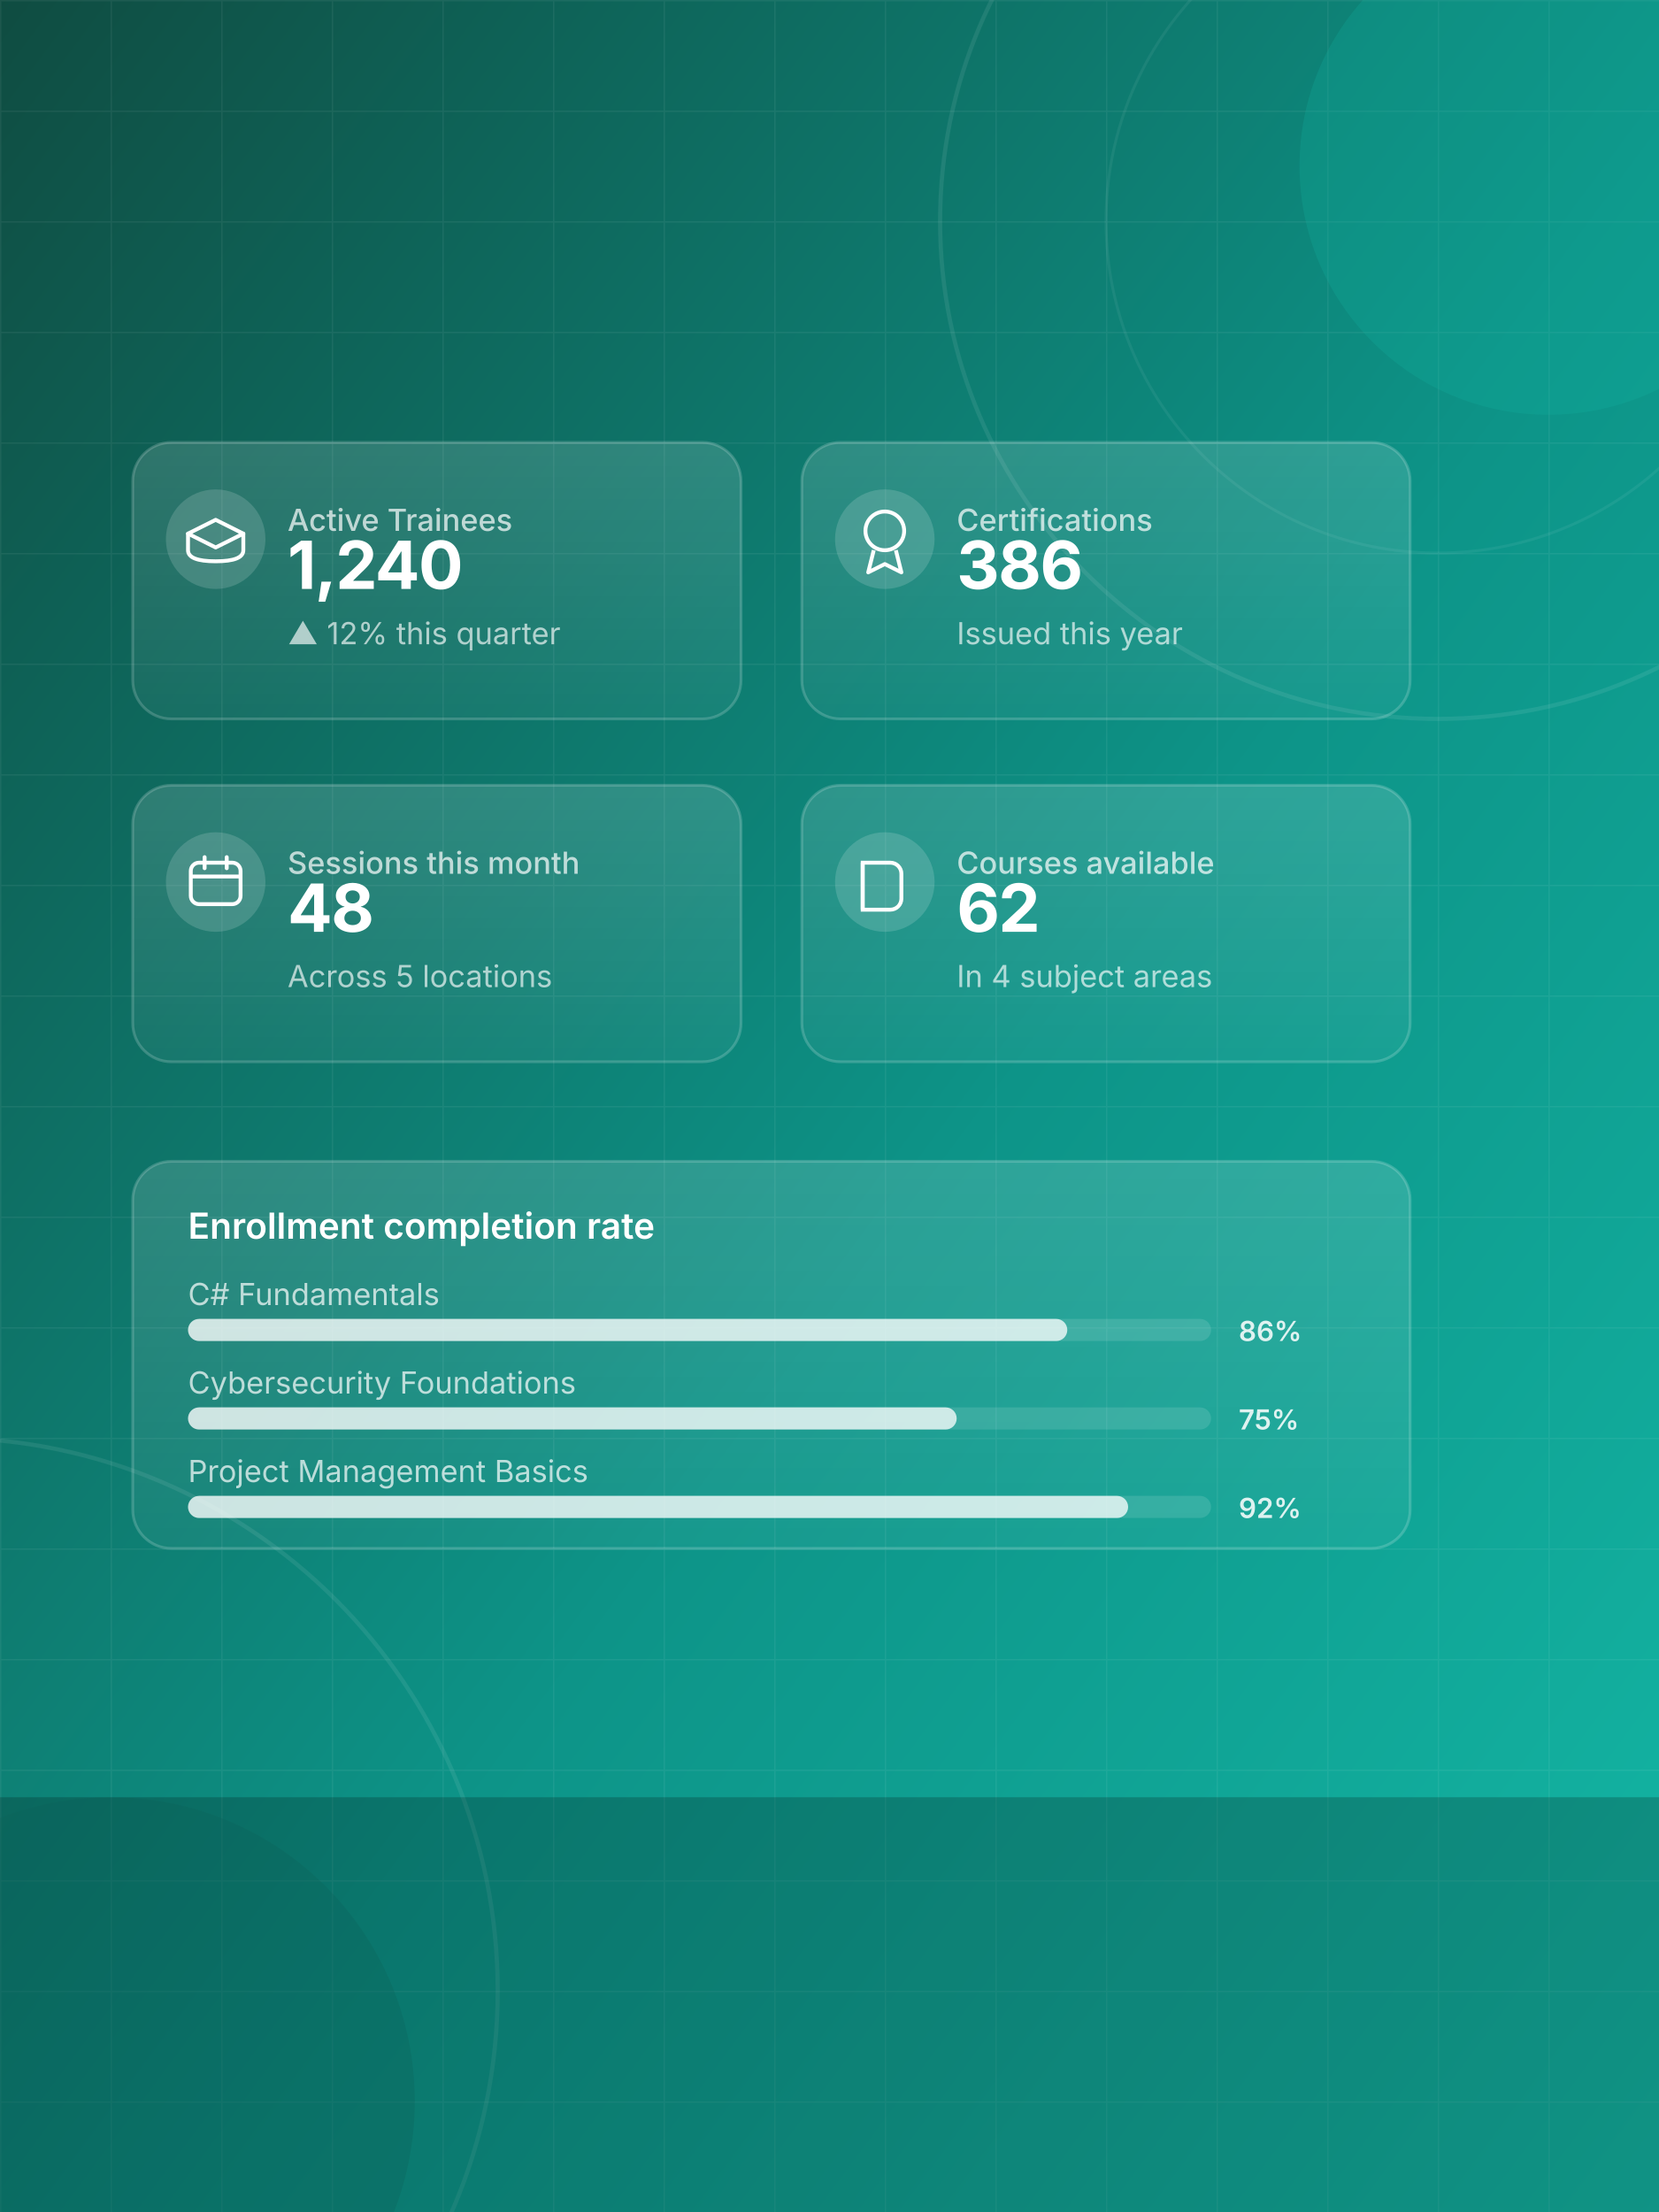
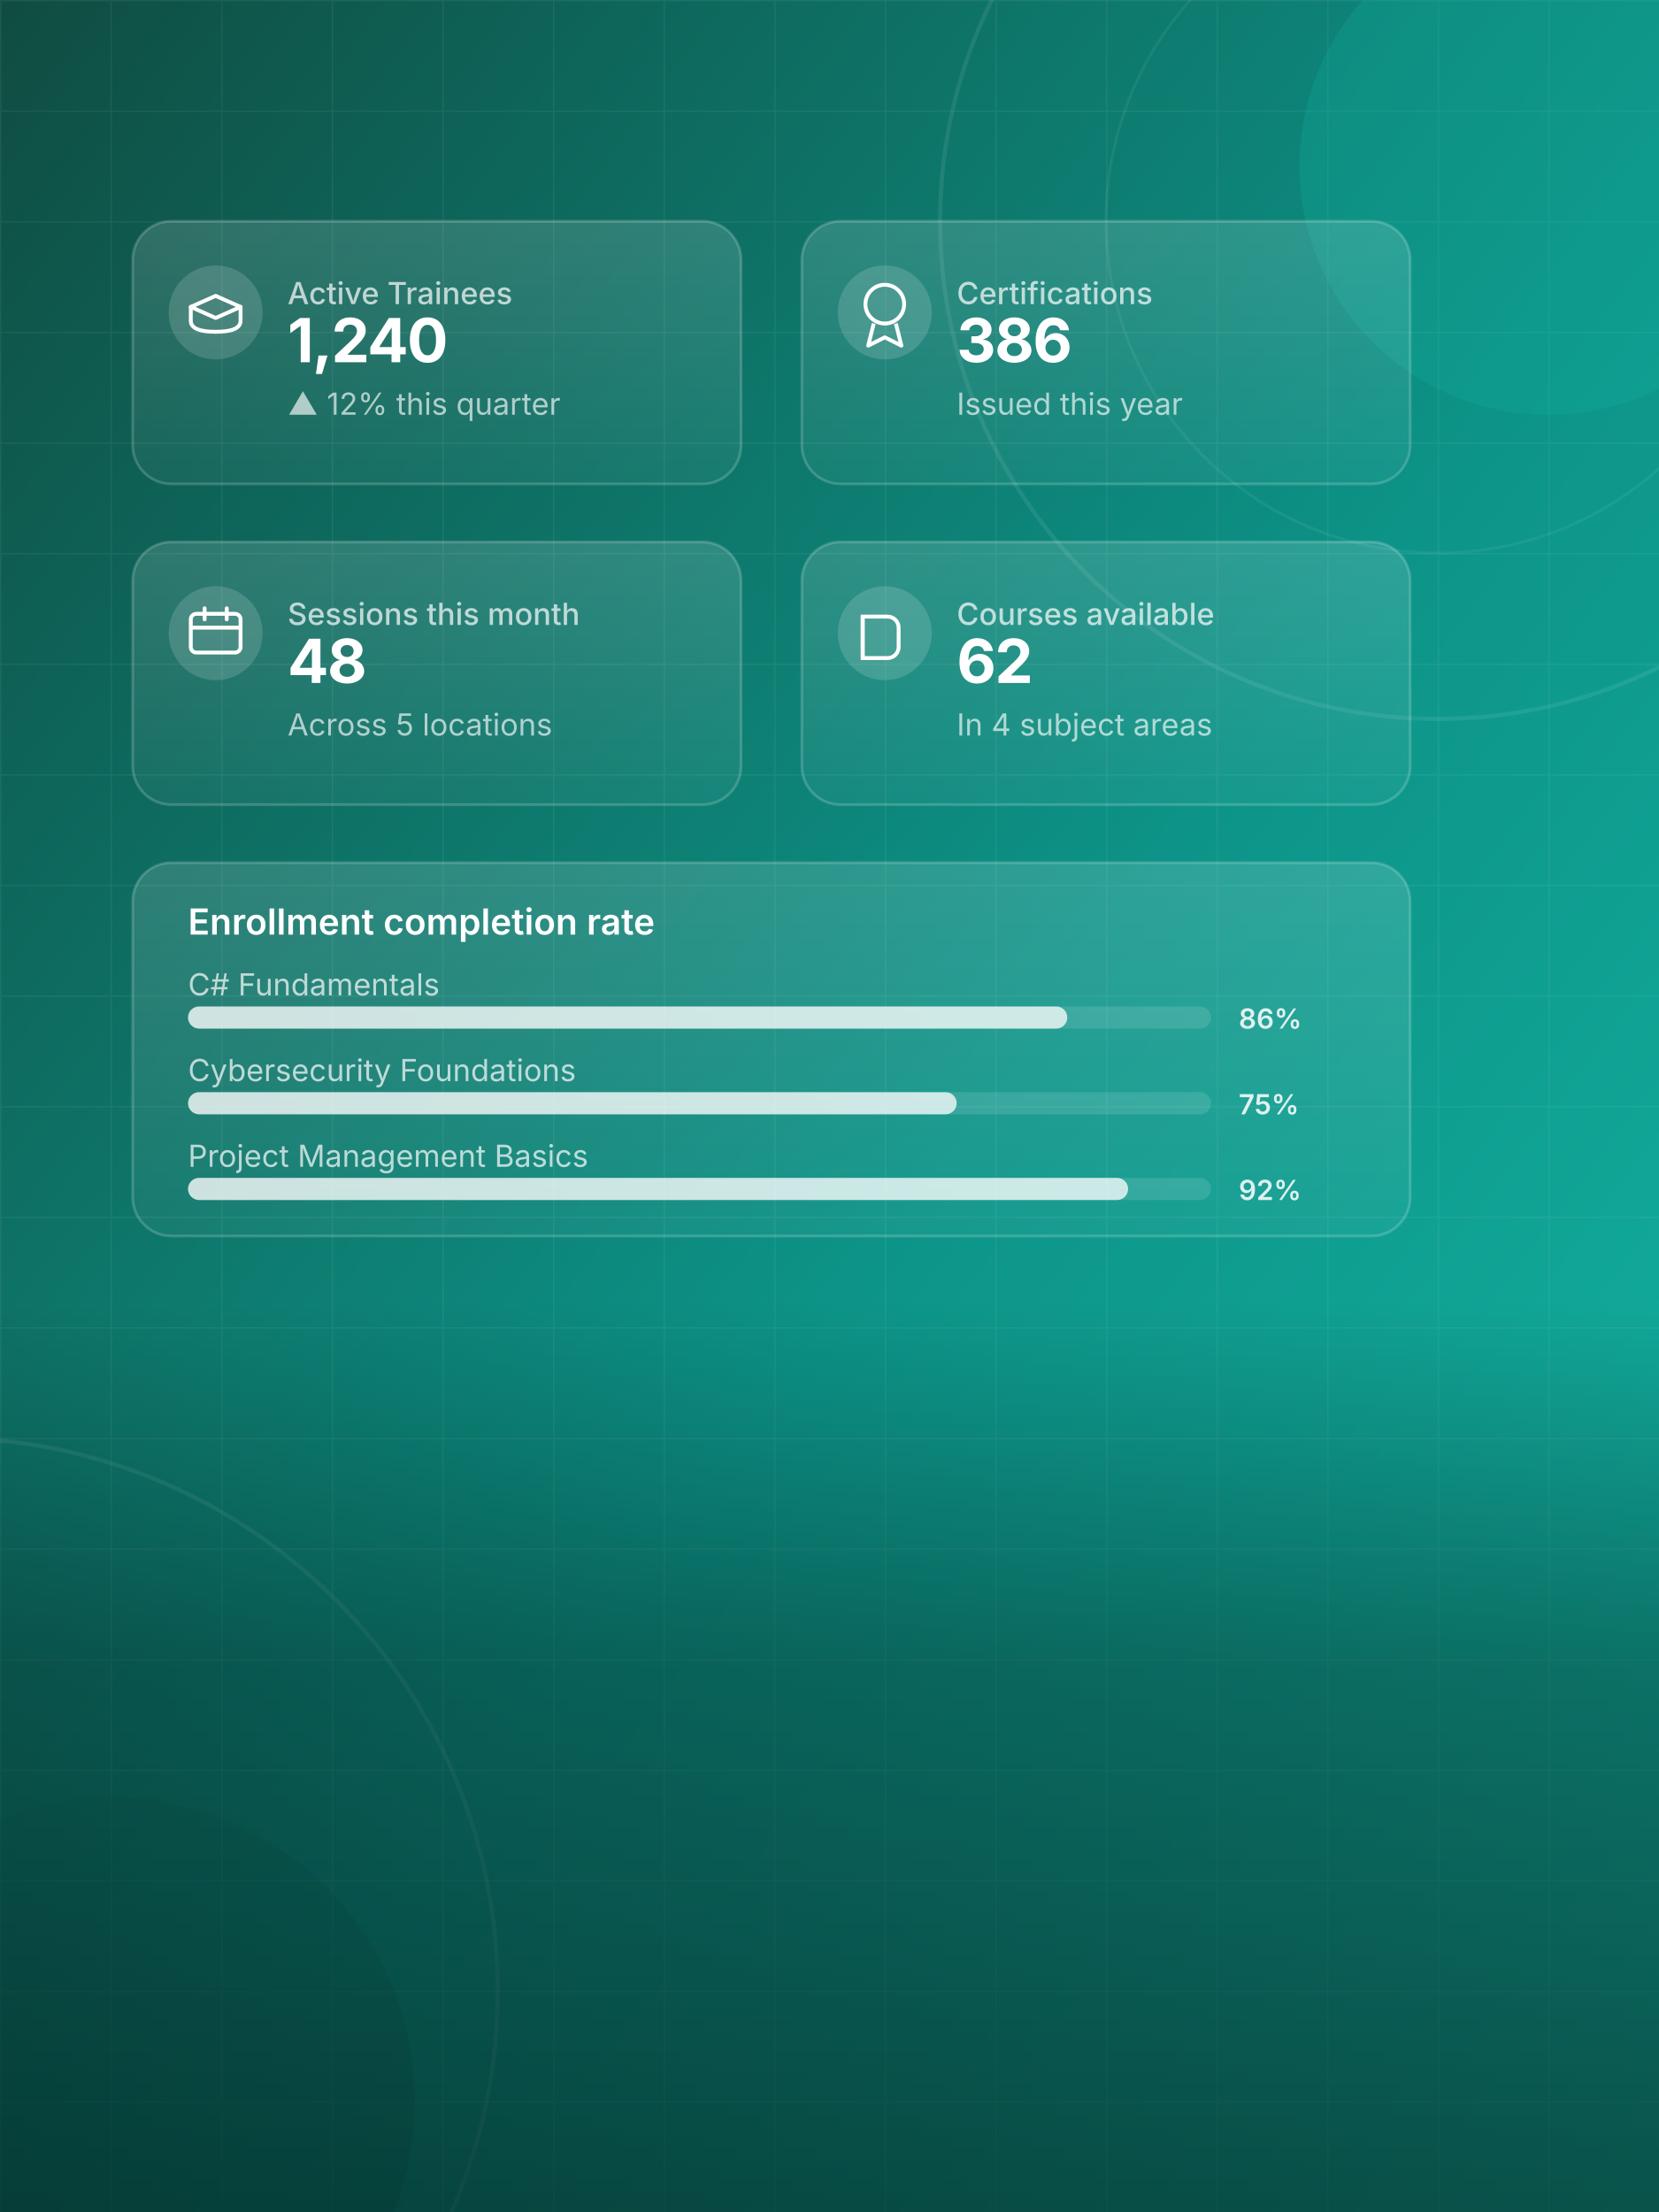
<svg xmlns="http://www.w3.org/2000/svg" viewBox="0 0 600 800" preserveAspectRatio="xMidYMid slice">
  <defs>
    <linearGradient id="bg" x1="0" y1="0" x2="1" y2="1">
      <stop offset="0%" stop-color="#0F4C41" />
      <stop offset="55%" stop-color="#0D9488" />
      <stop offset="100%" stop-color="#14B8A6" />
    </linearGradient>
    <linearGradient id="cardGrad" x1="0" y1="0" x2="0" y2="1">
      <stop offset="0%" stop-color="rgba(255,255,255,0.14)" />
      <stop offset="100%" stop-color="rgba(255,255,255,0.04)" />
    </linearGradient>
    <pattern id="grid" width="40" height="40" patternUnits="userSpaceOnUse">
      <path d="M 40 0 L 0 0 0 40" fill="none" stroke="rgba(255,255,255,0.06)" stroke-width="1" />
    </pattern>
+     <linearGradient id="overlayGrad" x1="0" y1="0" x2="0" y2="1">
+       <stop offset="0%" stop-color="rgba(0,0,0,0)" />
+       <stop offset="40%" stop-color="rgba(0,0,0,0.35)" />
+       <stop offset="100%" stop-color="rgba(0,0,0,0.55)" />
+     </linearGradient>
  </defs>
  <rect width="600" height="800" fill="url(#bg)" />
  <rect width="600" height="800" fill="url(#grid)" />
  <circle cx="520" cy="80" r="180" fill="none" stroke="rgba(255,255,255,0.08)" stroke-width="1.5" />
  <circle cx="520" cy="80" r="120" fill="none" stroke="rgba(255,255,255,0.06)" stroke-width="1" />
  <circle cx="-20" cy="720" r="200" fill="none" stroke="rgba(255,255,255,0.08)" stroke-width="1.5" />
  <circle cx="560" cy="60" r="90" fill="rgba(20,184,166,0.22)" />
  <circle cx="40" cy="760" r="110" fill="rgba(15,118,110,0.28)" />
-   <rect x="48" y="160" width="220" height="100" rx="14" fill="url(#cardGrad)" stroke="rgba(255,255,255,0.18)" stroke-width="1" />
-   <circle cx="78" cy="195" r="18" fill="rgba(255,255,255,0.15)" />
-   <path d="M78 188 l10 5 -10 5 -10 -5 z" fill="none" stroke="#fff" stroke-width="1.4" stroke-linejoin="round" />
-   <path d="M68 193 v6 q0 4 10 4 10 0 10-4 v-6" fill="none" stroke="#fff" stroke-width="1.4" stroke-linecap="round" />
-   <text x="104" y="192" font-family="Inter, system-ui, sans-serif" font-size="11" fill="rgba(255,255,255,0.7)" font-weight="500">Active Trainees</text>
-   <text x="104" y="213" font-family="Inter, system-ui, sans-serif" font-size="24" fill="#ffffff" font-weight="700" letter-spacing="-0.5">1,240</text>
-   <text x="104" y="233" font-family="Inter, system-ui, sans-serif" font-size="11" fill="rgba(255,255,255,0.65)">▲ 12% this quarter</text>
-   <rect x="290" y="160" width="220" height="100" rx="14" fill="url(#cardGrad)" stroke="rgba(255,255,255,0.18)" stroke-width="1" />
-   <circle cx="320" cy="195" r="18" fill="rgba(255,255,255,0.15)" />
-   <circle cx="320" cy="192" r="7" fill="none" stroke="#fff" stroke-width="1.4" />
-   <path d="M316 199 l-2 8 6-3 6 3 -2-8" fill="none" stroke="#fff" stroke-width="1.4" stroke-linejoin="round" />
-   <text x="346" y="192" font-family="Inter, system-ui, sans-serif" font-size="11" fill="rgba(255,255,255,0.7)" font-weight="500">Certifications</text>
-   <text x="346" y="213" font-family="Inter, system-ui, sans-serif" font-size="24" fill="#ffffff" font-weight="700" letter-spacing="-0.5">386</text>
-   <text x="346" y="233" font-family="Inter, system-ui, sans-serif" font-size="11" fill="rgba(255,255,255,0.65)">Issued this year</text>
-   <rect x="48" y="284" width="220" height="100" rx="14" fill="url(#cardGrad)" stroke="rgba(255,255,255,0.18)" stroke-width="1" />
-   <circle cx="78" cy="319" r="18" fill="rgba(255,255,255,0.15)" />
-   <rect x="69" y="312" width="18" height="15" rx="3" fill="none" stroke="#fff" stroke-width="1.4" />
-   <path d="M69 317 h18" stroke="#fff" stroke-width="1.4" />
-   <path d="M74 310 v4 M82 310 v4" stroke="#fff" stroke-width="1.4" stroke-linecap="round" />
-   <text x="104" y="316" font-family="Inter, system-ui, sans-serif" font-size="11" fill="rgba(255,255,255,0.7)" font-weight="500">Sessions this month</text>
-   <text x="104" y="337" font-family="Inter, system-ui, sans-serif" font-size="24" fill="#ffffff" font-weight="700" letter-spacing="-0.5">48</text>
-   <text x="104" y="357" font-family="Inter, system-ui, sans-serif" font-size="11" fill="rgba(255,255,255,0.65)">Across 5 locations</text>
-   <rect x="290" y="284" width="220" height="100" rx="14" fill="url(#cardGrad)" stroke="rgba(255,255,255,0.18)" stroke-width="1" />
-   <circle cx="320" cy="319" r="18" fill="rgba(255,255,255,0.15)" />
-   <path d="M312 312 h10 a4 4 0 0 1 4 4 v9 a4 4 0 0 1-4 4 h-10 z" fill="none" stroke="#fff" stroke-width="1.4" />
-   <path d="M312 312 v17" stroke="#fff" stroke-width="1.4" />
-   <text x="346" y="316" font-family="Inter, system-ui, sans-serif" font-size="11" fill="rgba(255,255,255,0.7)" font-weight="500">Courses available</text>
-   <text x="346" y="337" font-family="Inter, system-ui, sans-serif" font-size="24" fill="#ffffff" font-weight="700" letter-spacing="-0.5">62</text>
-   <text x="346" y="357" font-family="Inter, system-ui, sans-serif" font-size="11" fill="rgba(255,255,255,0.65)">In 4 subject areas</text>
-   <rect x="48" y="420" width="462" height="140" rx="14" fill="url(#cardGrad)" stroke="rgba(255,255,255,0.18)" stroke-width="1" />
-   <text x="68" y="448" font-family="Inter, system-ui, sans-serif" font-size="13" fill="#ffffff" font-weight="600">Enrollment completion rate</text>
-   <text x="68" y="472" font-family="Inter, system-ui, sans-serif" font-size="11" fill="rgba(255,255,255,0.7)">C# Fundamentals</text>
-   <rect x="68" y="477" width="370" height="8" rx="4" fill="rgba(255,255,255,0.12)" />
-   <rect x="68" y="477" width="318" height="8" rx="4" fill="rgba(255,255,255,0.75)" />
-   <text x="448" y="485" font-family="Inter, system-ui, sans-serif" font-size="10" fill="rgba(255,255,255,0.85)" font-weight="600">86%</text>
-   <text x="68" y="504" font-family="Inter, system-ui, sans-serif" font-size="11" fill="rgba(255,255,255,0.7)">Cybersecurity Foundations</text>
-   <rect x="68" y="509" width="370" height="8" rx="4" fill="rgba(255,255,255,0.12)" />
-   <rect x="68" y="509" width="278" height="8" rx="4" fill="rgba(255,255,255,0.75)" />
-   <text x="448" y="517" font-family="Inter, system-ui, sans-serif" font-size="10" fill="rgba(255,255,255,0.85)" font-weight="600">75%</text>
-   <text x="68" y="536" font-family="Inter, system-ui, sans-serif" font-size="11" fill="rgba(255,255,255,0.7)">Project Management Basics</text>
-   <rect x="68" y="541" width="370" height="8" rx="4" fill="rgba(255,255,255,0.12)" />
-   <rect x="68" y="541" width="340" height="8" rx="4" fill="rgba(255,255,255,0.75)" />
-   <text x="448" y="549" font-family="Inter, system-ui, sans-serif" font-size="10" fill="rgba(255,255,255,0.85)" font-weight="600">92%</text>
-   <rect x="0" y="650" width="600" height="150" fill="rgba(0,0,0,0.20)" />
+   <rect x="48" y="80" width="220" height="95" rx="14" fill="url(#cardGrad)" stroke="rgba(255,255,255,0.18)" stroke-width="1" />
+   <circle cx="78" cy="113" r="17" fill="rgba(255,255,255,0.15)" />
+   <path d="M78 107 l9 4 -9 4 -9 -4 z" fill="none" stroke="#fff" stroke-width="1.4" stroke-linejoin="round" />
+   <path d="M69 111 v5 q0 4 9 4 9 0 9-4 v-5" fill="none" stroke="#fff" stroke-width="1.4" stroke-linecap="round" />
+   <text x="104" y="110" font-family="Inter, system-ui, sans-serif" font-size="11" fill="rgba(255,255,255,0.7)" font-weight="500">Active Trainees</text>
+   <text x="104" y="131" font-family="Inter, system-ui, sans-serif" font-size="22" fill="#ffffff" font-weight="700" letter-spacing="-0.5">1,240</text>
+   <text x="104" y="150" font-family="Inter, system-ui, sans-serif" font-size="11" fill="rgba(255,255,255,0.65)">▲ 12% this quarter</text>
+   <rect x="290" y="80" width="220" height="95" rx="14" fill="url(#cardGrad)" stroke="rgba(255,255,255,0.18)" stroke-width="1" />
+   <circle cx="320" cy="113" r="17" fill="rgba(255,255,255,0.15)" />
+   <circle cx="320" cy="110" r="7" fill="none" stroke="#fff" stroke-width="1.4" />
+   <path d="M316 117 l-2 8 6-3 6 3 -2-8" fill="none" stroke="#fff" stroke-width="1.4" stroke-linejoin="round" />
+   <text x="346" y="110" font-family="Inter, system-ui, sans-serif" font-size="11" fill="rgba(255,255,255,0.7)" font-weight="500">Certifications</text>
+   <text x="346" y="131" font-family="Inter, system-ui, sans-serif" font-size="22" fill="#ffffff" font-weight="700" letter-spacing="-0.5">386</text>
+   <text x="346" y="150" font-family="Inter, system-ui, sans-serif" font-size="11" fill="rgba(255,255,255,0.65)">Issued this year</text>
+   <rect x="48" y="196" width="220" height="95" rx="14" fill="url(#cardGrad)" stroke="rgba(255,255,255,0.18)" stroke-width="1" />
+   <circle cx="78" cy="229" r="17" fill="rgba(255,255,255,0.15)" />
+   <rect x="69" y="222" width="18" height="14" rx="2" fill="none" stroke="#fff" stroke-width="1.4" />
+   <path d="M69 227 h18" stroke="#fff" stroke-width="1.4" />
+   <path d="M74 220 v4 M82 220 v4" stroke="#fff" stroke-width="1.4" stroke-linecap="round" />
+   <text x="104" y="226" font-family="Inter, system-ui, sans-serif" font-size="11" fill="rgba(255,255,255,0.7)" font-weight="500">Sessions this month</text>
+   <text x="104" y="247" font-family="Inter, system-ui, sans-serif" font-size="22" fill="#ffffff" font-weight="700" letter-spacing="-0.5">48</text>
+   <text x="104" y="266" font-family="Inter, system-ui, sans-serif" font-size="11" fill="rgba(255,255,255,0.65)">Across 5 locations</text>
+   <rect x="290" y="196" width="220" height="95" rx="14" fill="url(#cardGrad)" stroke="rgba(255,255,255,0.18)" stroke-width="1" />
+   <circle cx="320" cy="229" r="17" fill="rgba(255,255,255,0.15)" />
+   <path d="M312 223 h9 a4 4 0 0 1 4 4 v7 a4 4 0 0 1-4 4 h-9 z" fill="none" stroke="#fff" stroke-width="1.4" />
+   <path d="M312 223 v15" stroke="#fff" stroke-width="1.4" />
+   <text x="346" y="226" font-family="Inter, system-ui, sans-serif" font-size="11" fill="rgba(255,255,255,0.7)" font-weight="500">Courses available</text>
+   <text x="346" y="247" font-family="Inter, system-ui, sans-serif" font-size="22" fill="#ffffff" font-weight="700" letter-spacing="-0.5">62</text>
+   <text x="346" y="266" font-family="Inter, system-ui, sans-serif" font-size="11" fill="rgba(255,255,255,0.65)">In 4 subject areas</text>
+   <rect x="48" y="312" width="462" height="135" rx="14" fill="url(#cardGrad)" stroke="rgba(255,255,255,0.18)" stroke-width="1" />
+   <text x="68" y="338" font-family="Inter, system-ui, sans-serif" font-size="13" fill="#ffffff" font-weight="600">Enrollment completion rate</text>
+   <text x="68" y="360" font-family="Inter, system-ui, sans-serif" font-size="11" fill="rgba(255,255,255,0.7)">C# Fundamentals</text>
+   <rect x="68" y="364" width="370" height="8" rx="4" fill="rgba(255,255,255,0.12)" />
+   <rect x="68" y="364" width="318" height="8" rx="4" fill="rgba(255,255,255,0.75)" />
+   <text x="448" y="372" font-family="Inter, system-ui, sans-serif" font-size="10" fill="rgba(255,255,255,0.85)" font-weight="600">86%</text>
+   <text x="68" y="391" font-family="Inter, system-ui, sans-serif" font-size="11" fill="rgba(255,255,255,0.7)">Cybersecurity Foundations</text>
+   <rect x="68" y="395" width="370" height="8" rx="4" fill="rgba(255,255,255,0.12)" />
+   <rect x="68" y="395" width="278" height="8" rx="4" fill="rgba(255,255,255,0.75)" />
+   <text x="448" y="403" font-family="Inter, system-ui, sans-serif" font-size="10" fill="rgba(255,255,255,0.85)" font-weight="600">75%</text>
+   <text x="68" y="422" font-family="Inter, system-ui, sans-serif" font-size="11" fill="rgba(255,255,255,0.7)">Project Management Basics</text>
+   <rect x="68" y="426" width="370" height="8" rx="4" fill="rgba(255,255,255,0.12)" />
+   <rect x="68" y="426" width="340" height="8" rx="4" fill="rgba(255,255,255,0.75)" />
+   <text x="448" y="434" font-family="Inter, system-ui, sans-serif" font-size="10" fill="rgba(255,255,255,0.85)" font-weight="600">92%</text>
+   <rect x="0" y="470" width="600" height="330" fill="url(#overlayGrad)" />
</svg>
